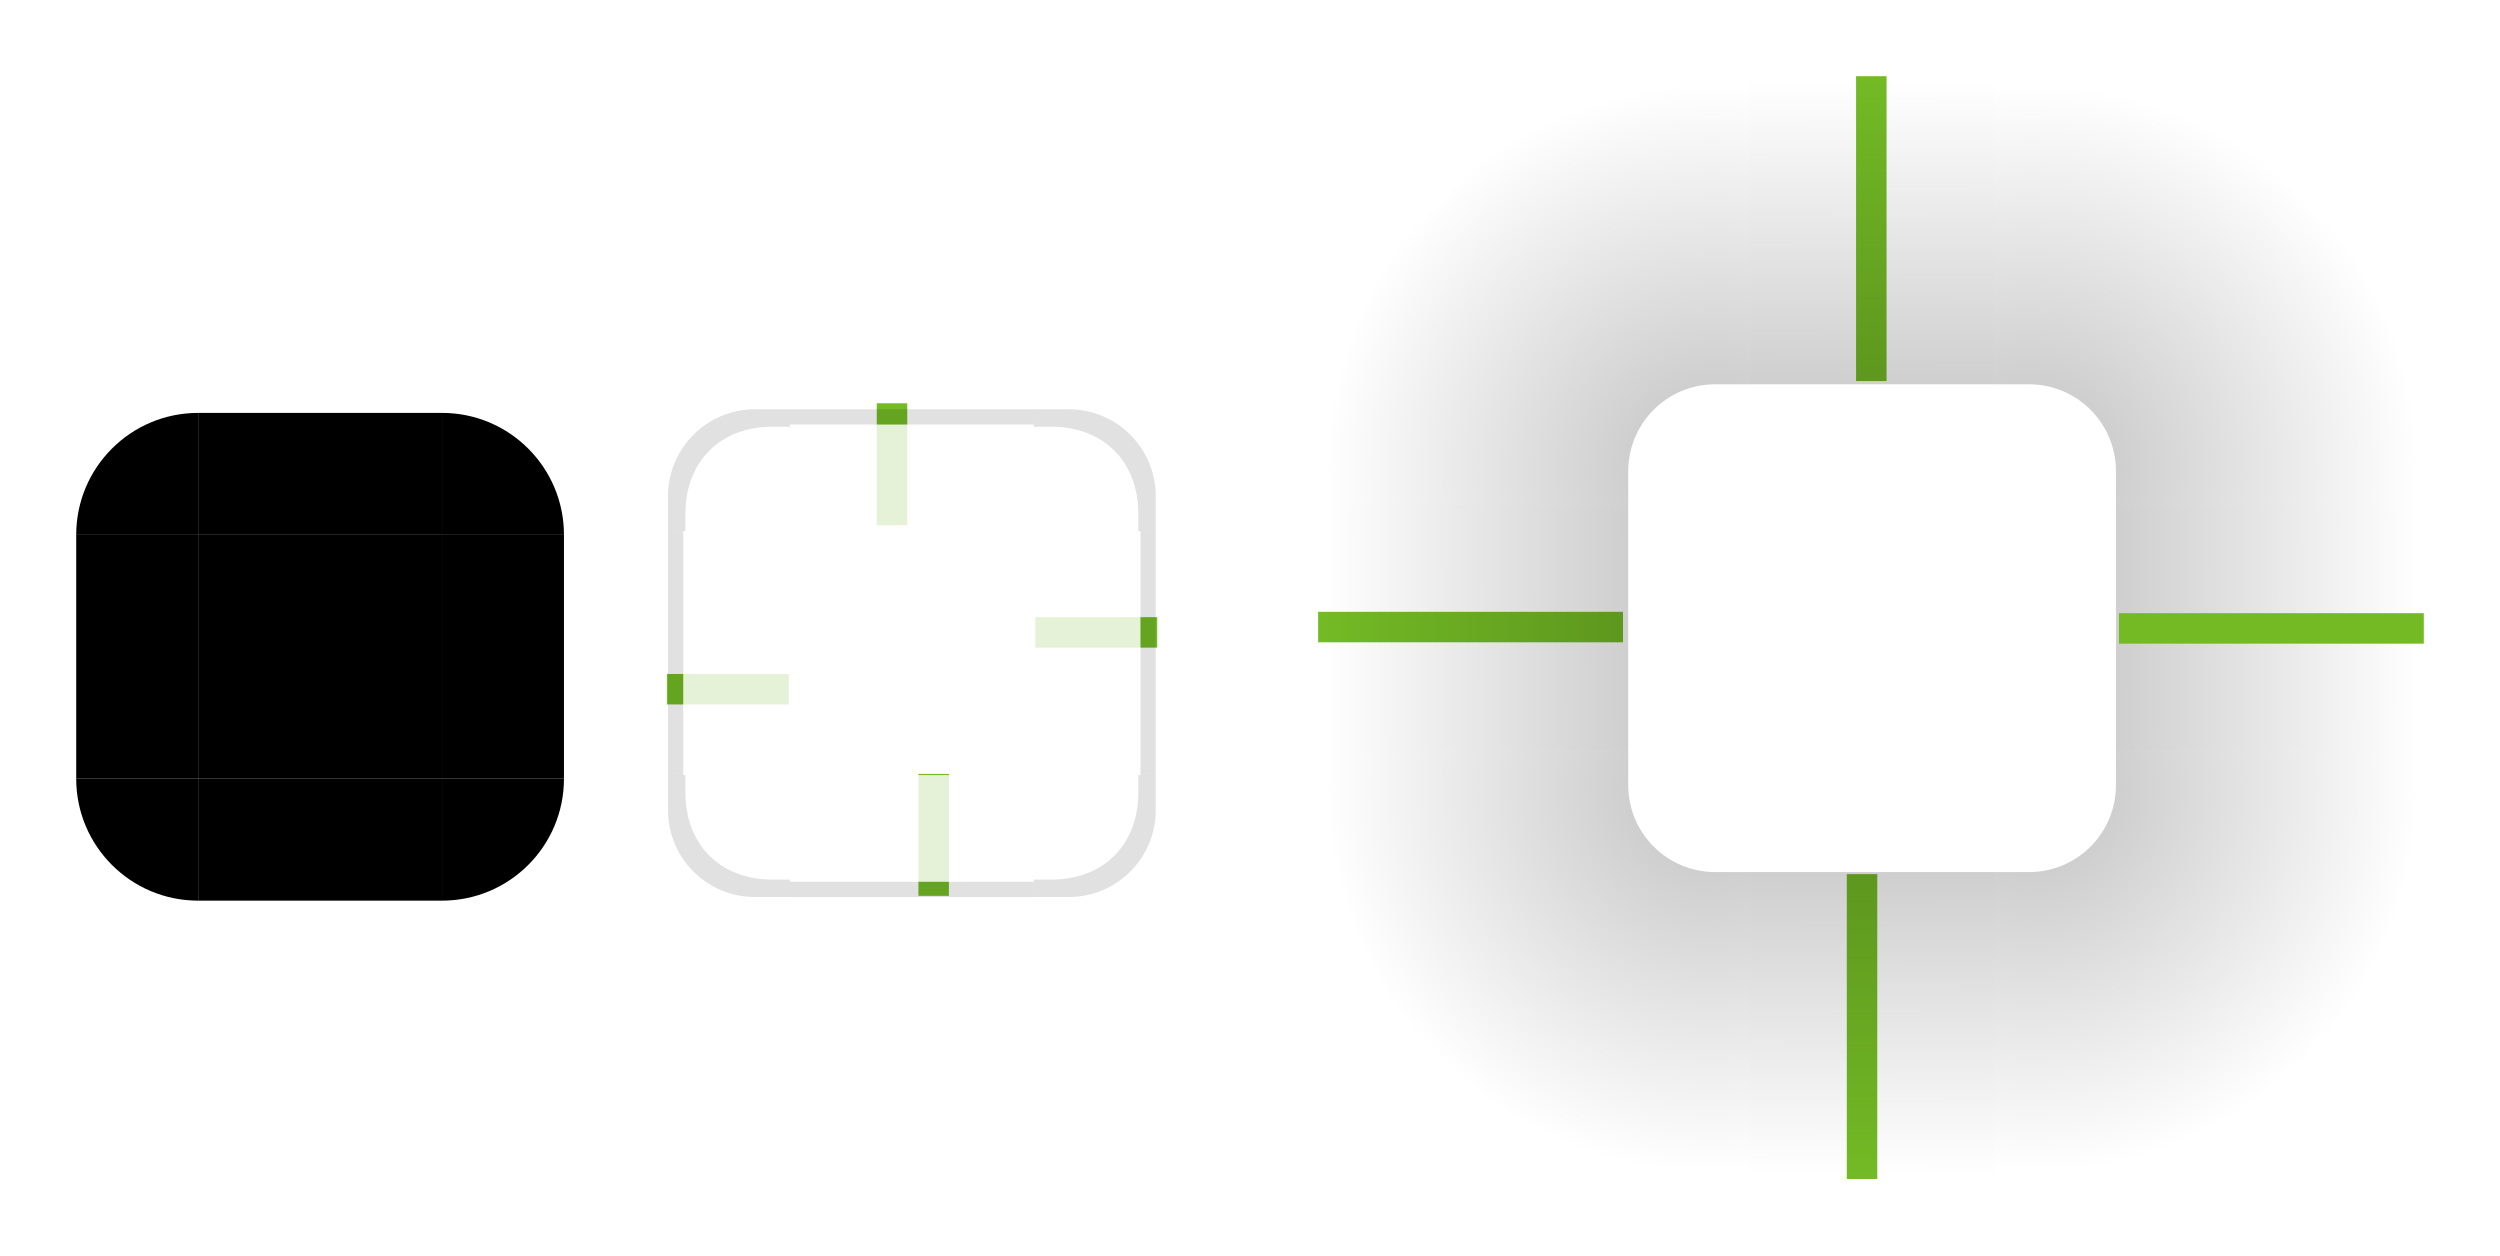
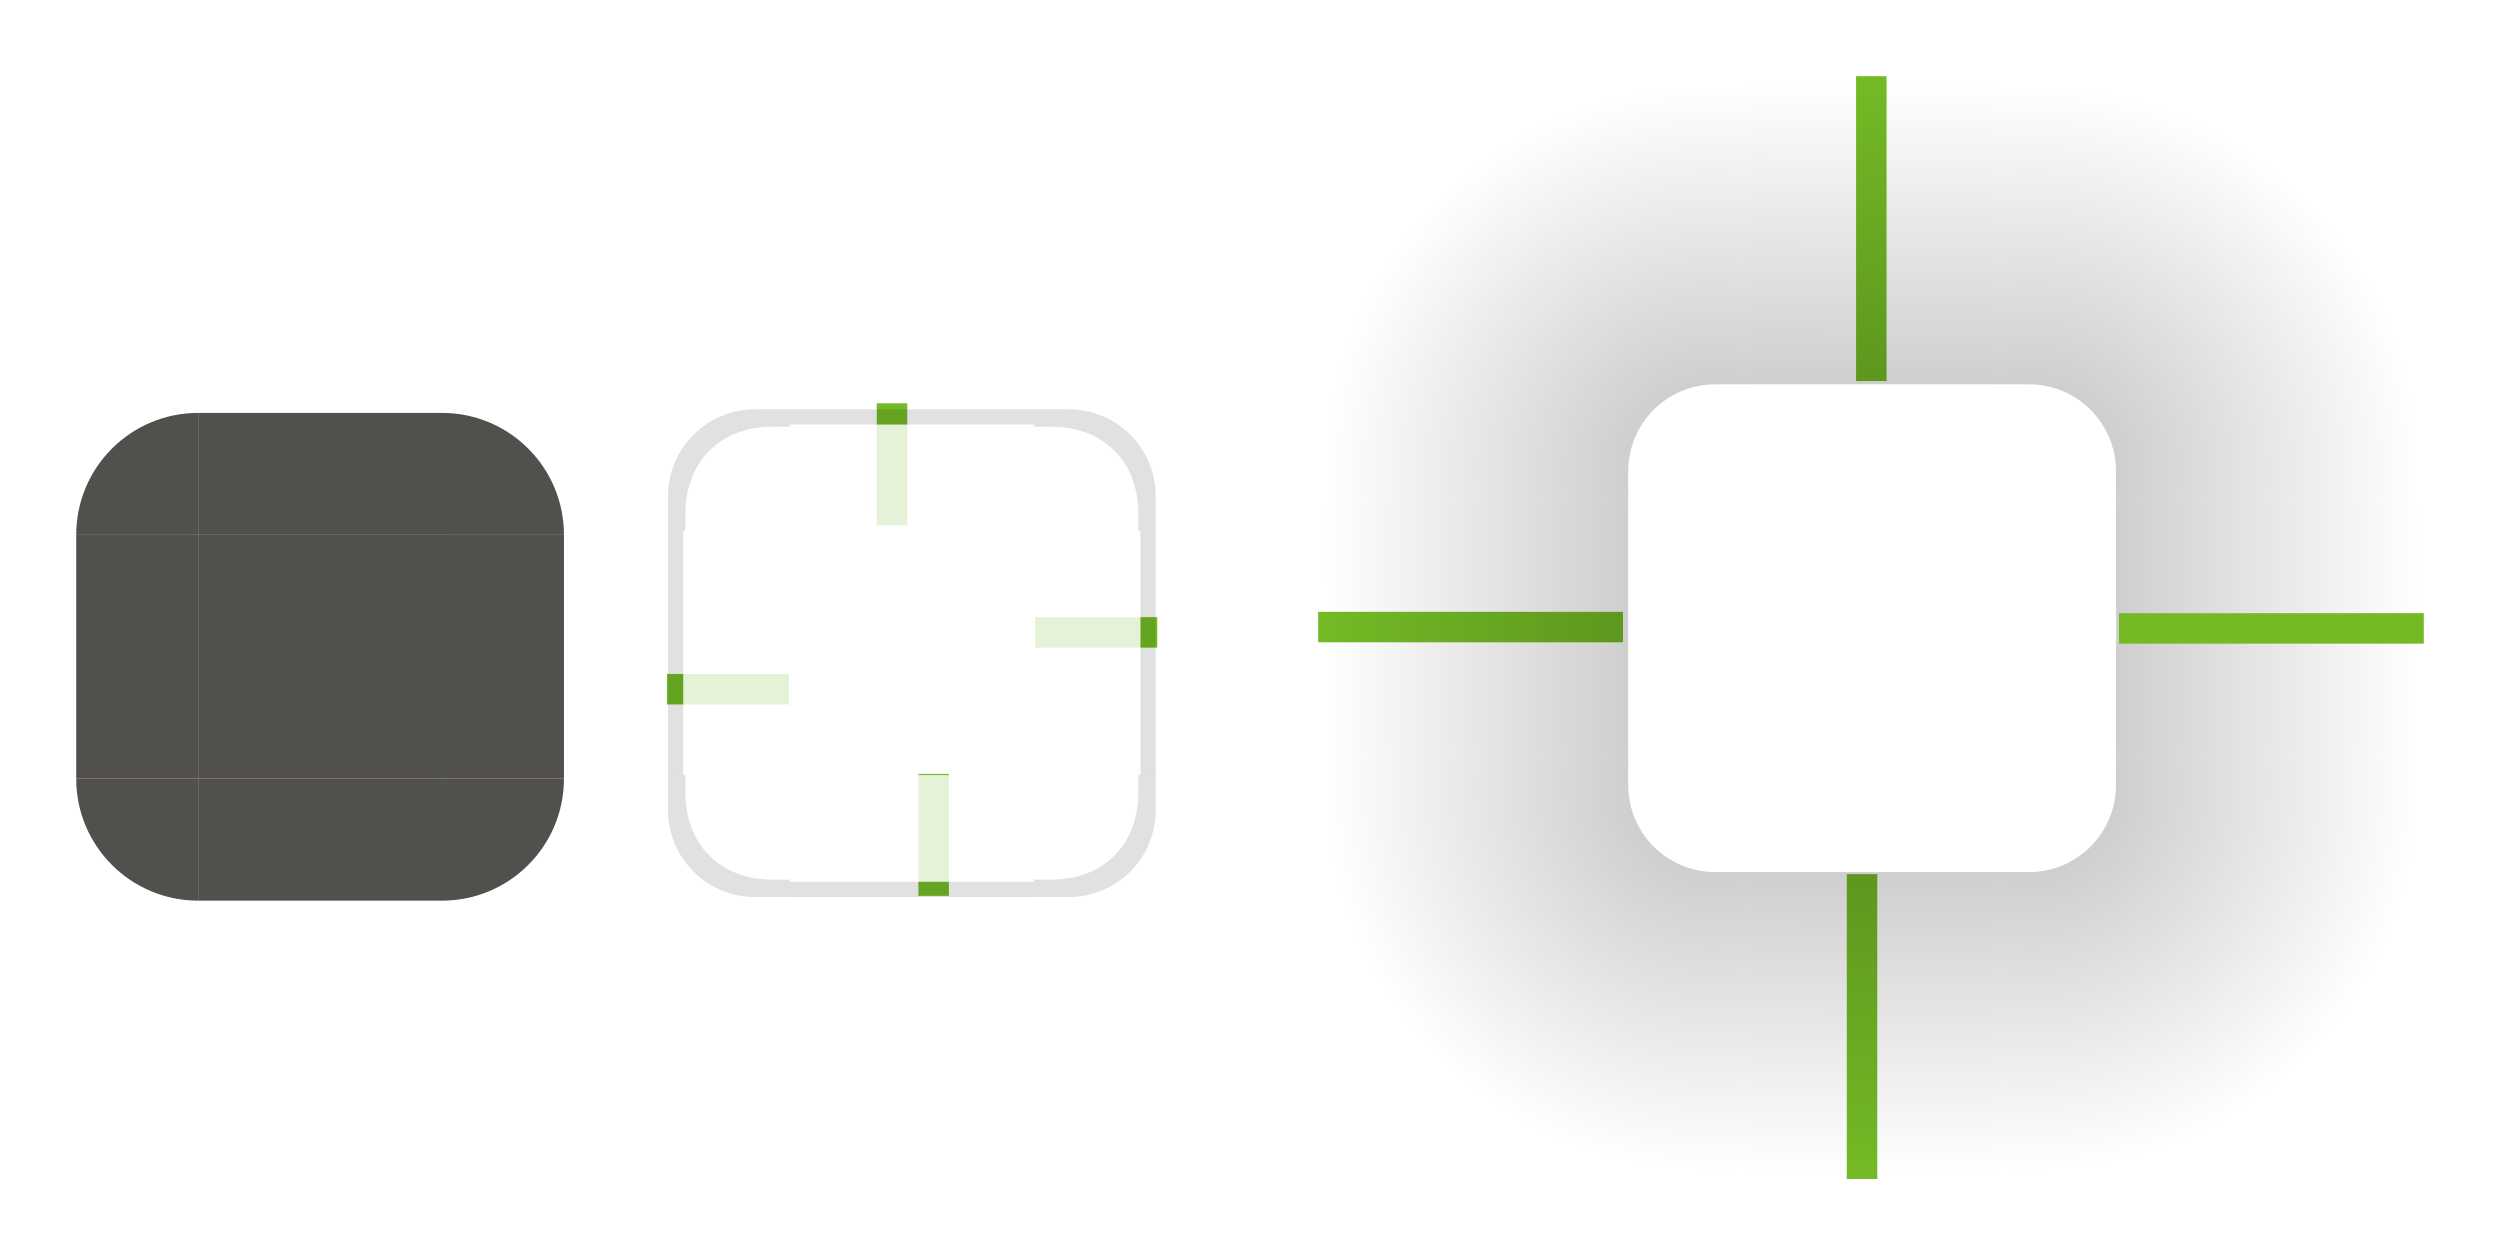
<svg xmlns="http://www.w3.org/2000/svg" xmlns:ns1="http://www.openswatchbook.org/uri/2009/osb" xmlns:xlink="http://www.w3.org/1999/xlink" id="svg3642" viewBox="0 0 164.018 82.35" version="1.0" height="82.35" width="164.018">
  <defs id="defs3644">
    <linearGradient id="linearGradient2540">
      <stop id="stop2536" offset="0" style="stop-color:#010101;stop-opacity:0.243" />
      <stop id="stop2538" offset="1" style="stop-color:#010101;stop-opacity:0;" />
    </linearGradient>
    <linearGradient id="linearGradient2534">
      <stop id="stop2530" offset="0" style="stop-color:#010101;stop-opacity:0.243" />
      <stop id="stop2532" offset="1" style="stop-color:#020202;stop-opacity:0" />
    </linearGradient>
    <linearGradient id="linearGradient2528">
      <stop id="stop2524" offset="0" style="stop-color:#010101;stop-opacity:0.243" />
      <stop id="stop2526" offset="1" style="stop-color:#010101;stop-opacity:0;" />
    </linearGradient>
    <linearGradient id="linearGradient2522">
      <stop id="stop2518" offset="0" style="stop-color:#010101;stop-opacity:0.243" />
      <stop id="stop2520" offset="1" style="stop-color:#020202;stop-opacity:0" />
    </linearGradient>
    <linearGradient id="linearGradient2516">
      <stop id="stop2512" offset="0" style="stop-color:#010101;stop-opacity:0.243" />
      <stop id="stop2514" offset="1" style="stop-color:#010101;stop-opacity:0;" />
    </linearGradient>
    <linearGradient id="linearGradient2510">
      <stop id="stop2506" offset="0" style="stop-color:#010101;stop-opacity:0.243" />
      <stop id="stop2508" offset="1" style="stop-color:#020202;stop-opacity:0" />
    </linearGradient>
    <linearGradient id="linearGradient2467">
      <stop style="stop-color:#010101;stop-opacity:0.243" offset="0" id="stop2463" />
      <stop style="stop-color:#010101;stop-opacity:0;" offset="1" id="stop2465" />
    </linearGradient>
    <linearGradient id="linearGradient1676">
      <stop style="stop-color:#010101;stop-opacity:0.243" offset="0" id="stop1672" />
      <stop style="stop-color:#020202;stop-opacity:0" offset="1" id="stop1674" />
    </linearGradient>
    <linearGradient id="border-3" ns1:paint="solid">
      <stop style="stop-color:#000000;stop-opacity:0.118;" offset="0" id="stop1657" />
    </linearGradient>
    <linearGradient ns1:paint="solid" id="linearGradient852">
      <stop id="stop850" offset="0" style="stop-color:#3f41df;stop-opacity:1;" />
    </linearGradient>
    <linearGradient ns1:paint="solid" id="North_Panel">
      <stop id="stop844" offset="0" style="stop-color:#ffffff;stop-opacity:0.816;" />
    </linearGradient>
    <linearGradient xlink:href="#North_Panel" id="linearGradient1364" gradientUnits="userSpaceOnUse" gradientTransform="matrix(0.3333333,0,0,0.3333333,50.65849,30.85163)" x1="3.5" y1="36" x2="51.5" y2="36" />
    <linearGradient xlink:href="#North_Panel" id="linearGradient1002" gradientUnits="userSpaceOnUse" gradientTransform="matrix(0.3333333,0,0,8,23.02434,-169.8252)" x1="3.5" y1="11.5" x2="51.5" y2="11.5" />
    <linearGradient xlink:href="#linearGradient2522" id="linearGradient1034" gradientUnits="userSpaceOnUse" gradientTransform="matrix(1,0,0,1.111111,-57.13925,-161.791)" x1="98.31" y1="37.77" x2="98.248" y2="14.791" />
    <linearGradient xlink:href="#North_Panel" id="linearGradient924" x1="77.05" y1="61.447" x2="85.05" y2="61.447" gradientUnits="userSpaceOnUse" gradientTransform="matrix(0.875,0,0,0.875,8.085586,-9.059051)" />
    <linearGradient xlink:href="#border-3" id="linearGradient1661" x1="77.05" y1="61.447" x2="85.05" y2="61.447" gradientUnits="userSpaceOnUse" gradientTransform="translate(-1.545691,-16.23998)" />
    <linearGradient xlink:href="#border-3" id="linearGradient1665" gradientUnits="userSpaceOnUse" gradientTransform="matrix(0.3333333,0,0,0.9999999,23.02434,-92.82515)" x1="3.5" y1="11.5" x2="51.5" y2="11.5" />
    <linearGradient xlink:href="#North_Panel" id="linearGradient2354" gradientUnits="userSpaceOnUse" gradientTransform="matrix(0.3333333,0,0,8,23.02434,-169.8252)" x1="3.5" y1="11.5" x2="51.5" y2="11.5" />
    <linearGradient xlink:href="#border-3" id="linearGradient2356" gradientUnits="userSpaceOnUse" gradientTransform="matrix(0.3333333,0,0,0.9999999,23.02434,-92.82515)" x1="3.5" y1="11.5" x2="51.5" y2="11.5" />
    <linearGradient xlink:href="#North_Panel" id="linearGradient2366" gradientUnits="userSpaceOnUse" gradientTransform="matrix(0.3333333,0,0,8,23.02434,-169.8252)" x1="3.5" y1="11.5" x2="51.5" y2="11.5" />
    <linearGradient xlink:href="#border-3" id="linearGradient2368" gradientUnits="userSpaceOnUse" gradientTransform="matrix(0.3333333,0,0,0.9999999,23.02434,-92.82515)" x1="3.5" y1="11.5" x2="51.5" y2="11.5" />
    <linearGradient xlink:href="#North_Panel" id="linearGradient2378" gradientUnits="userSpaceOnUse" gradientTransform="matrix(0.3333333,0,0,8,23.02434,-169.8252)" x1="3.5" y1="11.5" x2="51.5" y2="11.5" />
    <linearGradient xlink:href="#border-3" id="linearGradient2380" gradientUnits="userSpaceOnUse" gradientTransform="matrix(0.3333333,0,0,0.9999999,23.02434,-92.82515)" x1="3.5" y1="11.5" x2="51.5" y2="11.5" />
    <linearGradient xlink:href="#North_Panel" id="linearGradient2388" gradientUnits="userSpaceOnUse" gradientTransform="matrix(0.875,0,0,0.875,8.085586,-9.059051)" x1="77.05" y1="61.447" x2="85.05" y2="61.447" />
    <linearGradient xlink:href="#border-3" id="linearGradient2390" gradientUnits="userSpaceOnUse" gradientTransform="translate(-1.545691,-16.23998)" x1="77.05" y1="61.447" x2="85.05" y2="61.447" />
    <linearGradient xlink:href="#North_Panel" id="linearGradient2398" gradientUnits="userSpaceOnUse" gradientTransform="matrix(0.875,0,0,0.875,8.085586,-9.059051)" x1="77.05" y1="61.447" x2="85.05" y2="61.447" />
    <linearGradient xlink:href="#border-3" id="linearGradient2400" gradientUnits="userSpaceOnUse" gradientTransform="translate(-1.545691,-16.23998)" x1="77.05" y1="61.447" x2="85.05" y2="61.447" />
    <linearGradient xlink:href="#North_Panel" id="linearGradient2408" gradientUnits="userSpaceOnUse" gradientTransform="matrix(0.875,0,0,0.875,8.085586,-9.059051)" x1="77.05" y1="61.447" x2="85.05" y2="61.447" />
    <linearGradient xlink:href="#border-3" id="linearGradient2410" gradientUnits="userSpaceOnUse" gradientTransform="translate(-1.545691,-16.23998)" x1="77.05" y1="61.447" x2="85.05" y2="61.447" />
    <linearGradient xlink:href="#linearGradient1676" id="linearGradient2437" gradientUnits="userSpaceOnUse" gradientTransform="matrix(1,0,0,1.111111,-57.13925,-161.791)" x1="98.31" y1="37.77" x2="98.248" y2="14.791" />
    <linearGradient xlink:href="#linearGradient2534" id="linearGradient2445" gradientUnits="userSpaceOnUse" gradientTransform="matrix(1,0,0,1.111111,-57.13925,-161.791)" x1="98.31" y1="37.77" x2="98.248" y2="14.791" />
    <linearGradient xlink:href="#linearGradient2510" id="linearGradient2453" gradientUnits="userSpaceOnUse" gradientTransform="matrix(1,0,0,1.111111,-57.13925,-161.791)" x1="98.31" y1="37.77" x2="98.248" y2="14.791" />
    <radialGradient xlink:href="#linearGradient2516" id="radialGradient2469" cx="125.335" cy="-5.664" fx="125.335" fy="-5.664" r="14" gradientUnits="userSpaceOnUse" gradientTransform="matrix(1.034984e-7,1.802954,-1.816957,1.0430223e-7,122.9656,-174.3258)" />
    <radialGradient xlink:href="#linearGradient2467" id="radialGradient2490" gradientUnits="userSpaceOnUse" gradientTransform="matrix(-1.034984e-7,1.802954,1.816957,1.0430223e-7,122.6802,-174.3267)" cx="125.335" cy="-5.664" fx="125.335" fy="-5.664" r="14" />
    <radialGradient xlink:href="#linearGradient2528" id="radialGradient2494" gradientUnits="userSpaceOnUse" gradientTransform="matrix(1.034984e-7,-1.802954,-1.816957,-1.0430223e-7,122.9657,256.7529)" cx="125.335" cy="-5.664" fx="125.335" fy="-5.664" r="14" />
    <radialGradient xlink:href="#linearGradient2540" id="radialGradient2498" gradientUnits="userSpaceOnUse" gradientTransform="matrix(-1.034984e-7,-1.802954,1.816957,-1.0430223e-7,122.6802,256.7529)" cx="125.335" cy="-5.664" fx="125.335" fy="-5.664" r="14" />
  </defs>
  <rect id="center" height="16" x="51.825" y="34.852" width="16" style="fill:url(#linearGradient1364);fill-opacity:1;stroke-width:0.32" />
  <g id="shadow-right" transform="translate(13.3934,82.08711)">
    <rect transform="matrix(0,-1,-1,0,0,0)" style="fill:url(#linearGradient1034);fill-opacity:1;stroke-width:0.358" width="16" y="-145.43" x="32.874" height="20" id="rect1028" />
    <rect transform="matrix(0,-1,-1,0,0,0)" y="-125.43" x="32.874" height="8" width="16" id="rect1030" style="opacity:1;fill:none;fill-opacity:0.691;fill-rule:nonzero;stroke:none;stroke-width:1.922;stroke-linecap:round;stroke-miterlimit:4;stroke-dasharray:none;stroke-dashoffset:0;stroke-opacity:1" />
  </g>
  <rect style="fill:none;fill-opacity:0.243;stroke-width:0.32" width="16" y="33.213" x="114.823" height="16" id="shadow-center" />
-   <rect id="mask-center" height="16" x="13" y="35.089" width="16" style="fill:#000000;fill-opacity:1;stroke-width:0.32" />
-   <rect style="fill:#000000;fill-opacity:1;stroke-width:0.226" width="16" y="27.089" x="13" height="8" id="mask-top" />
-   <rect id="mask-bottom" height="8" x="13" y="51.089" width="16" style="fill:#000000;fill-opacity:1;stroke-width:0.226" />
-   <rect style="fill:#000000;fill-opacity:1;stroke-width:0.226" width="16" y="-37" x="35.089" height="8" id="mask-right" transform="rotate(90)" />
-   <rect transform="rotate(90)" id="mask-left" height="8" x="35.089" y="-13" width="16" style="fill:#000000;fill-opacity:1;stroke-width:0.226" />
-   <path transform="scale(1,-1)" d="m 37,-35.089 a 8,8 0 0 1 -8,8 l 0,-8 z" id="mask-topright" style="opacity:1;fill:#000000;fill-opacity:1;fill-rule:nonzero;stroke:none;stroke-width:4.594;stroke-linecap:round;stroke-miterlimit:4;stroke-dasharray:none;stroke-dashoffset:0;stroke-opacity:1" />
-   <path style="opacity:1;fill:#000000;fill-opacity:1;fill-rule:nonzero;stroke:none;stroke-width:4.594;stroke-linecap:round;stroke-miterlimit:4;stroke-dasharray:none;stroke-dashoffset:0;stroke-opacity:1" id="mask-topleft" d="m -5,-35.089 a 8,8 0 0 1 -8,8 l 0,-8 z" transform="scale(-1)" />
-   <path style="opacity:1;fill:#000000;fill-opacity:1;fill-rule:nonzero;stroke:none;stroke-width:4.594;stroke-linecap:round;stroke-miterlimit:4;stroke-dasharray:none;stroke-dashoffset:0;stroke-opacity:1" id="mask-bottomright" d="m 37,51.089 a 8,8 0 0 1 -8,8 l 0,-8 z" />
-   <path transform="scale(-1,1)" d="m -5,51.089 a 8,8 0 0 1 -8,8 l 0,-8 z" id="mask-bottomleft" style="opacity:1;fill:#000000;fill-opacity:1;fill-rule:nonzero;stroke:none;stroke-width:4.594;stroke-linecap:round;stroke-miterlimit:4;stroke-dasharray:none;stroke-dashoffset:0;stroke-opacity:1" />
+   <rect id="mask-center" height="16" x="13" y="35.089" width="16" style="fill:#52504d;fill-opacity:1;stroke-width:0.32" />
+   <rect style="fill:#52504d;fill-opacity:1;stroke-width:0.226" width="16" y="27.089" x="13" height="8" id="mask-top" />
+   <rect id="mask-bottom" height="8" x="13" y="51.089" width="16" style="fill:#52504d;fill-opacity:1;stroke-width:0.226" />
+   <rect style="fill:#52504d;fill-opacity:1;stroke-width:0.226" width="16" y="-37" x="35.089" height="8" id="mask-right" transform="rotate(90)" />
+   <rect transform="rotate(90)" id="mask-left" height="8" x="35.089" y="-13" width="16" style="fill:#52504d;fill-opacity:1;stroke-width:0.226" />
+   <path transform="scale(1,-1)" d="m 37,-35.089 a 8,8 0 0 1 -8,8 l 0,-8 z" id="mask-topright" style="opacity:1;fill:#52504d;fill-opacity:1;fill-rule:nonzero;stroke:none;stroke-width:4.594;stroke-linecap:round;stroke-miterlimit:4;stroke-dasharray:none;stroke-dashoffset:0;stroke-opacity:1" />
+   <path style="opacity:1;fill:#52504d;fill-opacity:1;fill-rule:nonzero;stroke:none;stroke-width:4.594;stroke-linecap:round;stroke-miterlimit:4;stroke-dasharray:none;stroke-dashoffset:0;stroke-opacity:1" id="mask-topleft" d="m -5,-35.089 a 8,8 0 0 1 -8,8 l 0,-8 z" transform="scale(-1)" />
+   <path style="opacity:1;fill:#52504d;fill-opacity:1;fill-rule:nonzero;stroke:none;stroke-width:4.594;stroke-linecap:round;stroke-miterlimit:4;stroke-dasharray:none;stroke-dashoffset:0;stroke-opacity:1" id="mask-bottomright" d="m 37,51.089 a 8,8 0 0 1 -8,8 l 0,-8 z" />
+   <path transform="scale(-1,1)" d="m -5,51.089 a 8,8 0 0 1 -8,8 l 0,-8 z" id="mask-bottomleft" style="opacity:1;fill:#52504d;fill-opacity:1;fill-rule:nonzero;stroke:none;stroke-width:4.594;stroke-linecap:round;stroke-miterlimit:4;stroke-dasharray:none;stroke-dashoffset:0;stroke-opacity:1" />
  <rect id="shadow-hint-bottom-margin" height="20" x="121.163" y="57.35" width="2" style="fill:#73ba25;fill-opacity:1;stroke-width:0.126" />
  <rect id="shadow-hint-left-margin" height="2" x="86.48" y="40.14" width="20" style="fill:#73ba25;fill-opacity:1;stroke-width:0.126" />
  <rect transform="rotate(90)" id="hint-right-margin" height="8" x="40.49" y="-75.922" width="2" style="fill:#73ba25;fill-opacity:1;stroke-width:0.08" />
  <rect style="fill:#73ba25;fill-opacity:1;stroke-width:0.08" width="2" y="-51.756" x="44.217" height="8" id="hint-left-margin" transform="rotate(90)" />
  <rect transform="rotate(90)" id="hint-top-margin" height="2" x="26.458" y="-59.522" width="8" style="fill:#73ba25;fill-opacity:1;stroke-width:0.08" />
  <rect style="fill:#73ba25;fill-opacity:1;stroke-width:0.08" width="8" y="-62.255" x="50.774" height="2" id="hint-bottom-margin" transform="rotate(90)" />
  <rect style="fill:#73ba25;fill-opacity:1;stroke-width:0.126" width="2" y="5" x="121.772" height="20" id="shadow-hint-top-margin" />
  <path style="opacity:1;fill:url(#radialGradient2469);fill-opacity:1;fill-rule:nonzero;stroke:none;stroke-width:7.096;stroke-linecap:round;stroke-miterlimit:4;stroke-dasharray:none;stroke-dashoffset:0;stroke-opacity:1" d="m 138.823,49.214 v 2.285 c 0,3.166 -2.549,5.715 -5.715,5.715 h -2.285 v 20 h 28 V 49.214 Z" id="shadow-bottomright" />
  <rect style="fill:#73ba25;fill-opacity:1;stroke-width:0.126" width="20" y="40.229" x="139.018" height="2" id="shadow-hint-right-margin" />
  <g id="bottomright" transform="translate(-7.679379,9.644158)">
    <path d="m 75.505,48.207 v -7 h 7 v 2 c 0,2.77 -2.23,5 -5,5 z" style="opacity:1;fill:url(#linearGradient924);fill-opacity:1;stroke:none;stroke-width:1" id="path918" />
    <path d="m 83.505,43.493 c 0,3.166 -2.549,5.714 -5.714,5.714 h -2.286 v -1.143 h 1.143 c 3.429,0 5.714,-2.286 5.714,-5.714 v -1.143 h 1.143 z" style="opacity:1;fill:url(#linearGradient1661);fill-opacity:1;stroke:none;stroke-width:1.143" id="path4513" />
  </g>
  <g id="right" transform="translate(-6,10.66062)">
    <g transform="matrix(0.875,0,0,1,9.228144,0)" id="g1683">
      <rect id="rect1670" height="8" x="24.191" y="-81.825" width="16" style="fill:url(#linearGradient1002);fill-opacity:1;stroke-width:0.226" transform="rotate(90)" />
    </g>
    <rect id="rect1663" height="1" x="24.191" y="-81.825" width="16" style="fill:url(#linearGradient1665);fill-opacity:1;stroke-width:0.08" transform="rotate(90)" />
  </g>
  <g transform="matrix(-1,0,0,1,125.6503,10.66062)" id="left">
    <g id="g2348" transform="matrix(0.875,0,0,1,9.228144,0)">
      <rect transform="rotate(90)" style="fill:url(#linearGradient2354);fill-opacity:1;stroke-width:0.226" width="16" y="-81.825" x="24.191" height="8" id="rect2346" />
    </g>
    <rect transform="rotate(90)" style="fill:url(#linearGradient2356);fill-opacity:1;stroke-width:0.08" width="16" y="-81.825" x="24.191" height="1" id="rect2350" />
  </g>
  <g transform="rotate(-90,68.15546,40.52132)" id="top">
    <g id="g2360" transform="matrix(0.875,0,0,1,9.228144,0)">
      <rect transform="rotate(90)" style="fill:url(#linearGradient2366);fill-opacity:1;stroke-width:0.226" width="16" y="-81.825" x="24.191" height="8" id="rect2358" />
    </g>
    <rect transform="rotate(90)" style="fill:url(#linearGradient2368);fill-opacity:1;stroke-width:0.08" width="16" y="-81.825" x="24.191" height="1" id="rect2362" />
  </g>
  <g transform="rotate(90,57.49484,34.52132)" id="bottom">
    <g id="g2372" transform="matrix(0.875,0,0,1,9.228144,0)">
      <rect transform="rotate(90)" style="fill:url(#linearGradient2378);fill-opacity:1;stroke-width:0.226" width="16" y="-81.825" x="24.191" height="8" id="rect2370" />
    </g>
    <rect transform="rotate(90)" style="fill:url(#linearGradient2380);fill-opacity:1;stroke-width:0.08" width="16" y="-81.825" x="24.191" height="1" id="rect2374" />
  </g>
  <g transform="matrix(-1,0,0,1,127.3297,9.644158)" id="bottomleft">
    <path id="path2382" style="opacity:1;fill:url(#linearGradient2388);fill-opacity:1;stroke:none;stroke-width:1" d="m 75.505,48.207 v -7 h 7 v 2 c 0,2.77 -2.23,5 -5,5 z" />
    <path id="path2384" style="opacity:1;fill:url(#linearGradient2390);fill-opacity:1;stroke:none;stroke-width:1.143" d="m 83.505,43.493 c 0,3.166 -2.549,5.714 -5.714,5.714 h -2.286 v -1.143 h 1.143 c 3.429,0 5.714,-2.286 5.714,-5.714 v -1.143 h 1.143 z" />
  </g>
  <g transform="matrix(1,0,0,-1,-7.679379,76.05911)" id="topright">
    <path id="path2392" style="opacity:1;fill:url(#linearGradient2398);fill-opacity:1;stroke:none;stroke-width:1" d="m 75.505,48.207 v -7 h 7 v 2 c 0,2.77 -2.23,5 -5,5 z" />
    <path id="path2394" style="opacity:1;fill:url(#linearGradient2400);fill-opacity:1;stroke:none;stroke-width:1.143" d="m 83.505,43.493 c 0,3.166 -2.549,5.714 -5.714,5.714 h -2.286 v -1.143 h 1.143 c 3.429,0 5.714,-2.286 5.714,-5.714 v -1.143 h 1.143 z" />
  </g>
  <g transform="rotate(-180,63.66484,38.02955)" id="topleft">
    <path id="path2402" style="opacity:1;fill:url(#linearGradient2408);fill-opacity:1;stroke:none;stroke-width:1" d="m 75.505,48.207 v -7 h 7 v 2 c 0,2.77 -2.23,5 -5,5 z" />
    <path id="path2404" style="opacity:1;fill:url(#linearGradient2410);fill-opacity:1;stroke:none;stroke-width:1.143" d="m 83.505,43.493 c 0,3.166 -2.549,5.714 -5.714,5.714 h -2.286 v -1.143 h 1.143 c 3.429,0 5.714,-2.286 5.714,-5.714 v -1.143 h 1.143 z" />
  </g>
  <g id="shadow-left" transform="matrix(-1,0,0,1,232.2525,82.08711)">
    <rect id="rect2431" height="20" x="32.874" y="-145.43" width="16" style="fill:url(#linearGradient2437);fill-opacity:1;stroke-width:0.358" transform="matrix(0,-1,-1,0,0,0)" />
    <rect style="opacity:1;fill:none;fill-opacity:0.691;fill-rule:nonzero;stroke:none;stroke-width:1.922;stroke-linecap:round;stroke-miterlimit:4;stroke-dasharray:none;stroke-dashoffset:0;stroke-opacity:1" id="rect2433" width="16" height="8" x="32.874" y="-125.43" transform="matrix(0,-1,-1,0,0,0)" />
  </g>
  <g id="shadow-top" transform="rotate(-90,157.1698,-6.527099)">
    <rect id="rect2439" height="20" x="32.874" y="-145.43" width="16" style="fill:url(#linearGradient2445);fill-opacity:1;stroke-width:0.358" transform="matrix(0,-1,-1,0,0,0)" />
    <rect style="opacity:1;fill:none;fill-opacity:0.691;fill-rule:nonzero;stroke:none;stroke-width:1.922;stroke-linecap:round;stroke-miterlimit:4;stroke-dasharray:none;stroke-dashoffset:0;stroke-opacity:1" id="rect2441" width="16" height="8" x="32.874" y="-125.43" transform="matrix(0,-1,-1,0,0,0)" />
  </g>
  <g id="shadow-bottom" transform="rotate(90,75.08267,6.866302)">
    <rect id="rect2447" height="20" x="32.874" y="-145.43" width="16" style="fill:url(#linearGradient2453);fill-opacity:1;stroke-width:0.358" transform="matrix(0,-1,-1,0,0,0)" />
    <rect style="opacity:1;fill:none;fill-opacity:0.691;fill-rule:nonzero;stroke:none;stroke-width:1.922;stroke-linecap:round;stroke-miterlimit:4;stroke-dasharray:none;stroke-dashoffset:0;stroke-opacity:1" id="rect2449" width="16" height="8" x="32.874" y="-125.43" transform="matrix(0,-1,-1,0,0,0)" />
  </g>
  <path id="shadow-bottomleft" d="m 106.823,49.213 v 2.285 c 0,3.166 2.549,5.715 5.715,5.715 h 2.285 V 77.213 H 86.823 V 49.213 Z" style="opacity:1;fill:url(#radialGradient2490);fill-opacity:1;fill-rule:nonzero;stroke:none;stroke-width:7.096;stroke-linecap:round;stroke-miterlimit:4;stroke-dasharray:none;stroke-dashoffset:0;stroke-opacity:1" />
  <path id="shadow-topright" d="m 138.823,33.213 v -2.285 c 0,-3.166 -2.549,-5.715 -5.715,-5.715 h -2.285 V 5.213 h 28 V 33.213 Z" style="opacity:1;fill:url(#radialGradient2494);fill-opacity:1;fill-rule:nonzero;stroke:none;stroke-width:7.096;stroke-linecap:round;stroke-miterlimit:4;stroke-dasharray:none;stroke-dashoffset:0;stroke-opacity:1" />
  <path style="opacity:1;fill:url(#radialGradient2498);fill-opacity:1;fill-rule:nonzero;stroke:none;stroke-width:7.096;stroke-linecap:round;stroke-miterlimit:4;stroke-dasharray:none;stroke-dashoffset:0;stroke-opacity:1" d="m 106.823,33.213 v -2.285 c 0,-3.166 2.549,-5.715 5.715,-5.715 h 2.285 V 5.213 H 86.823 V 33.213 Z" id="shadow-topleft" />
</svg>
